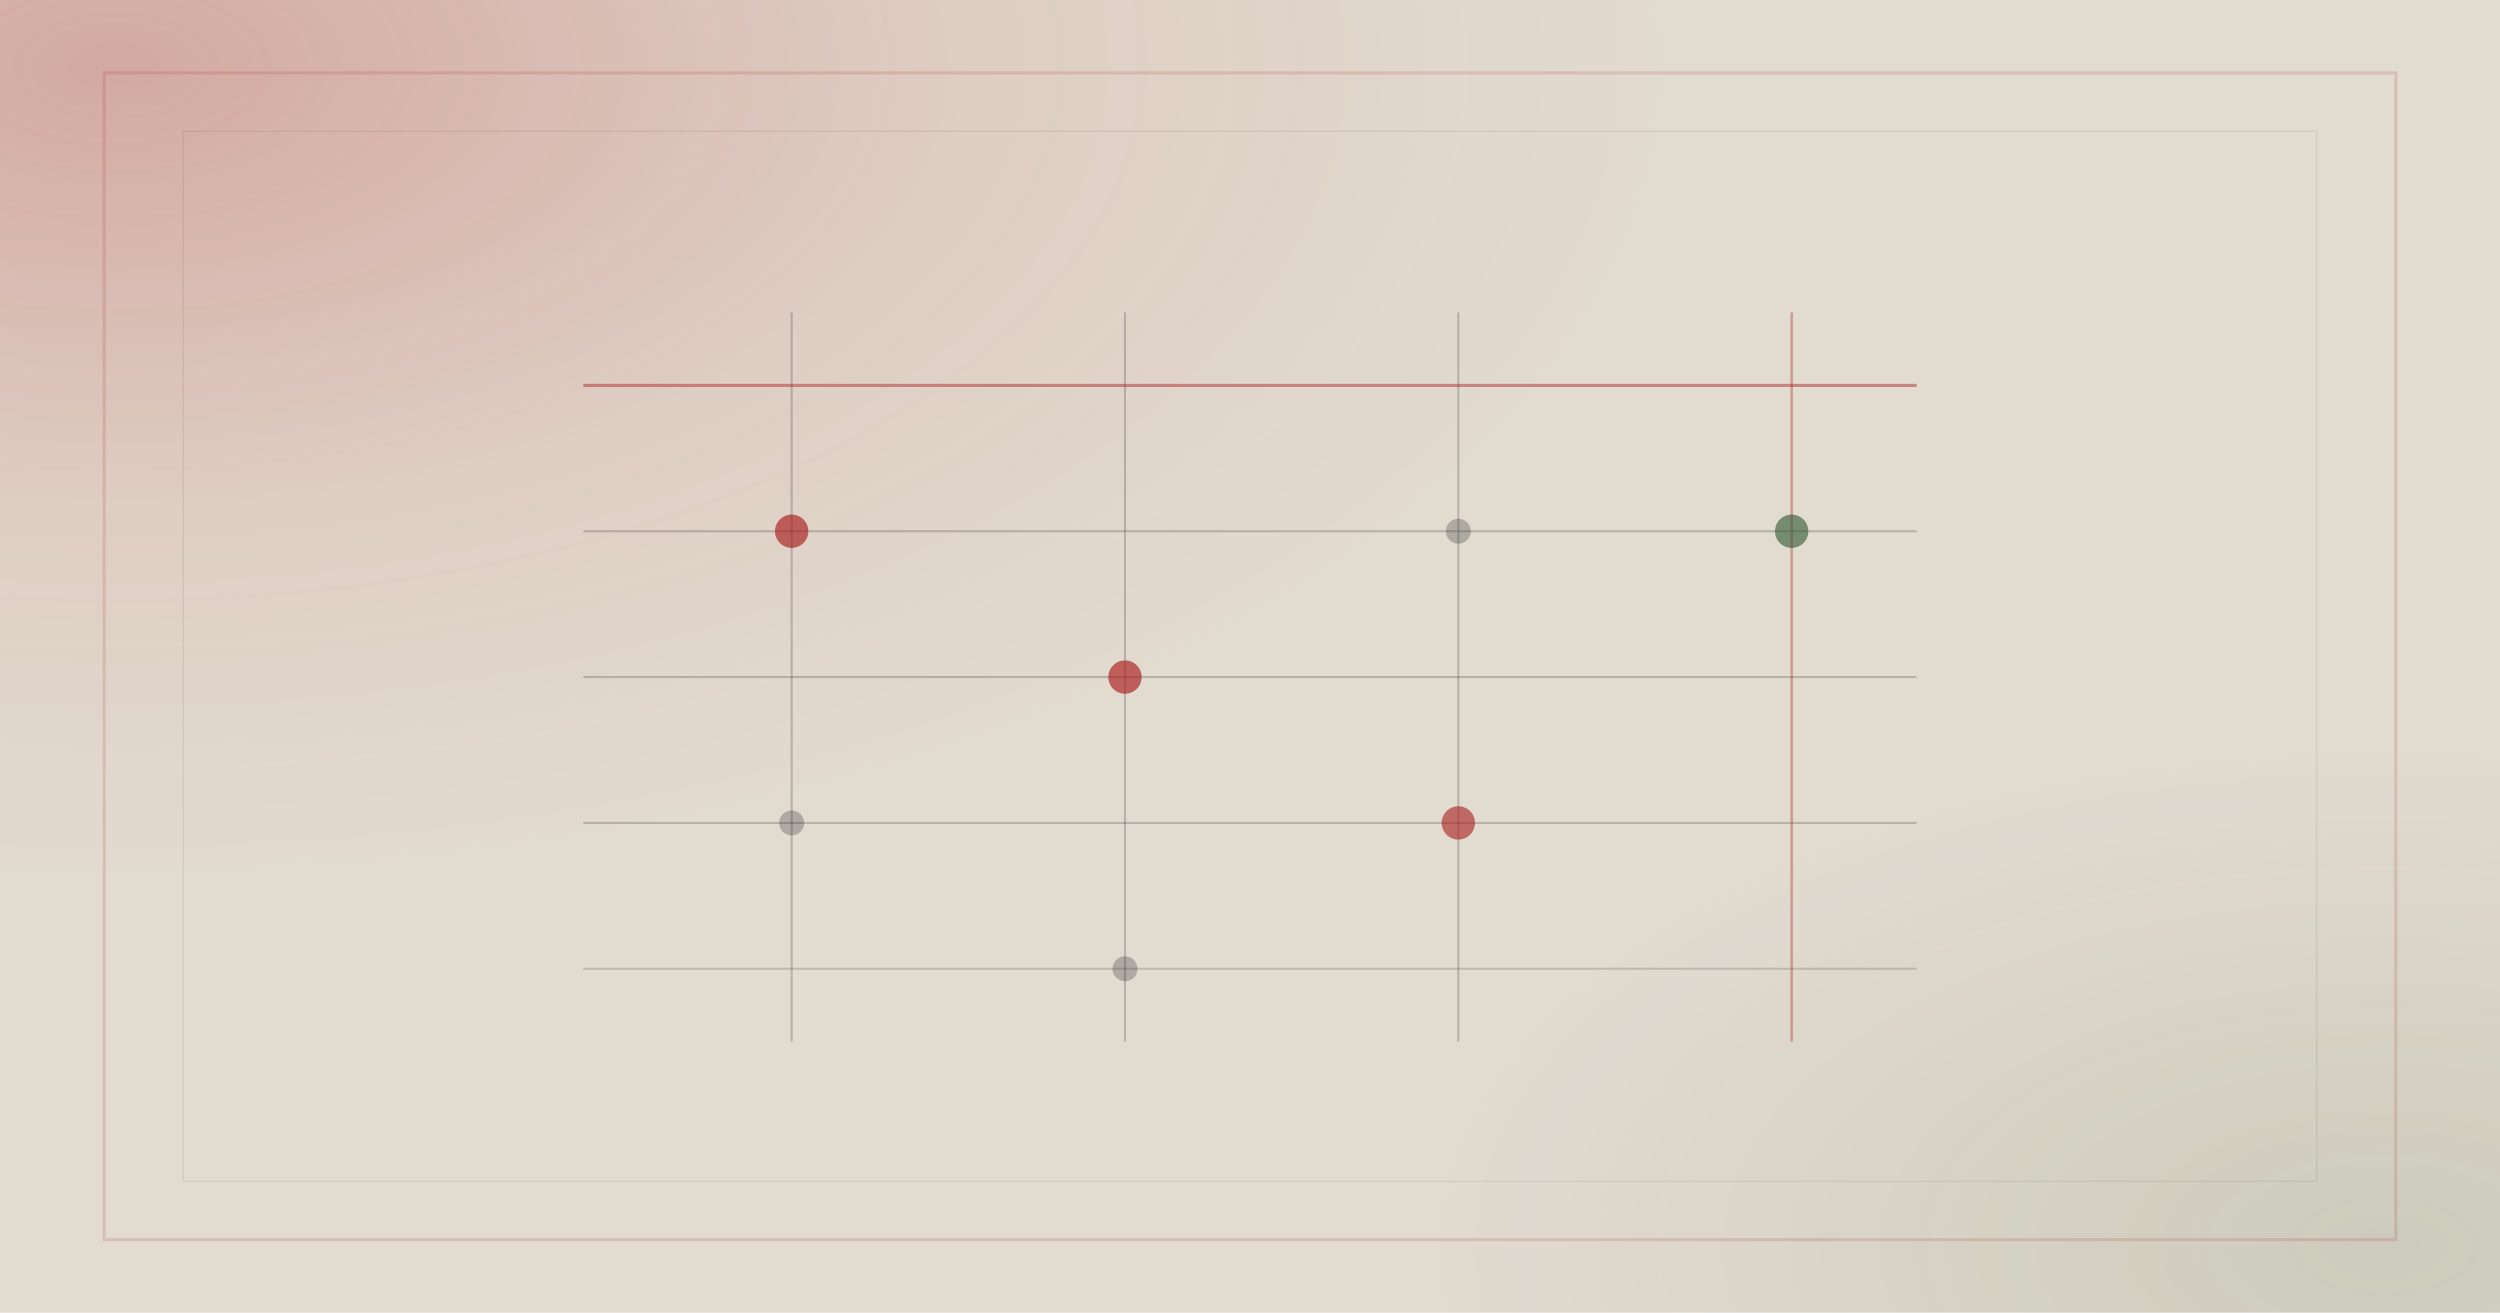
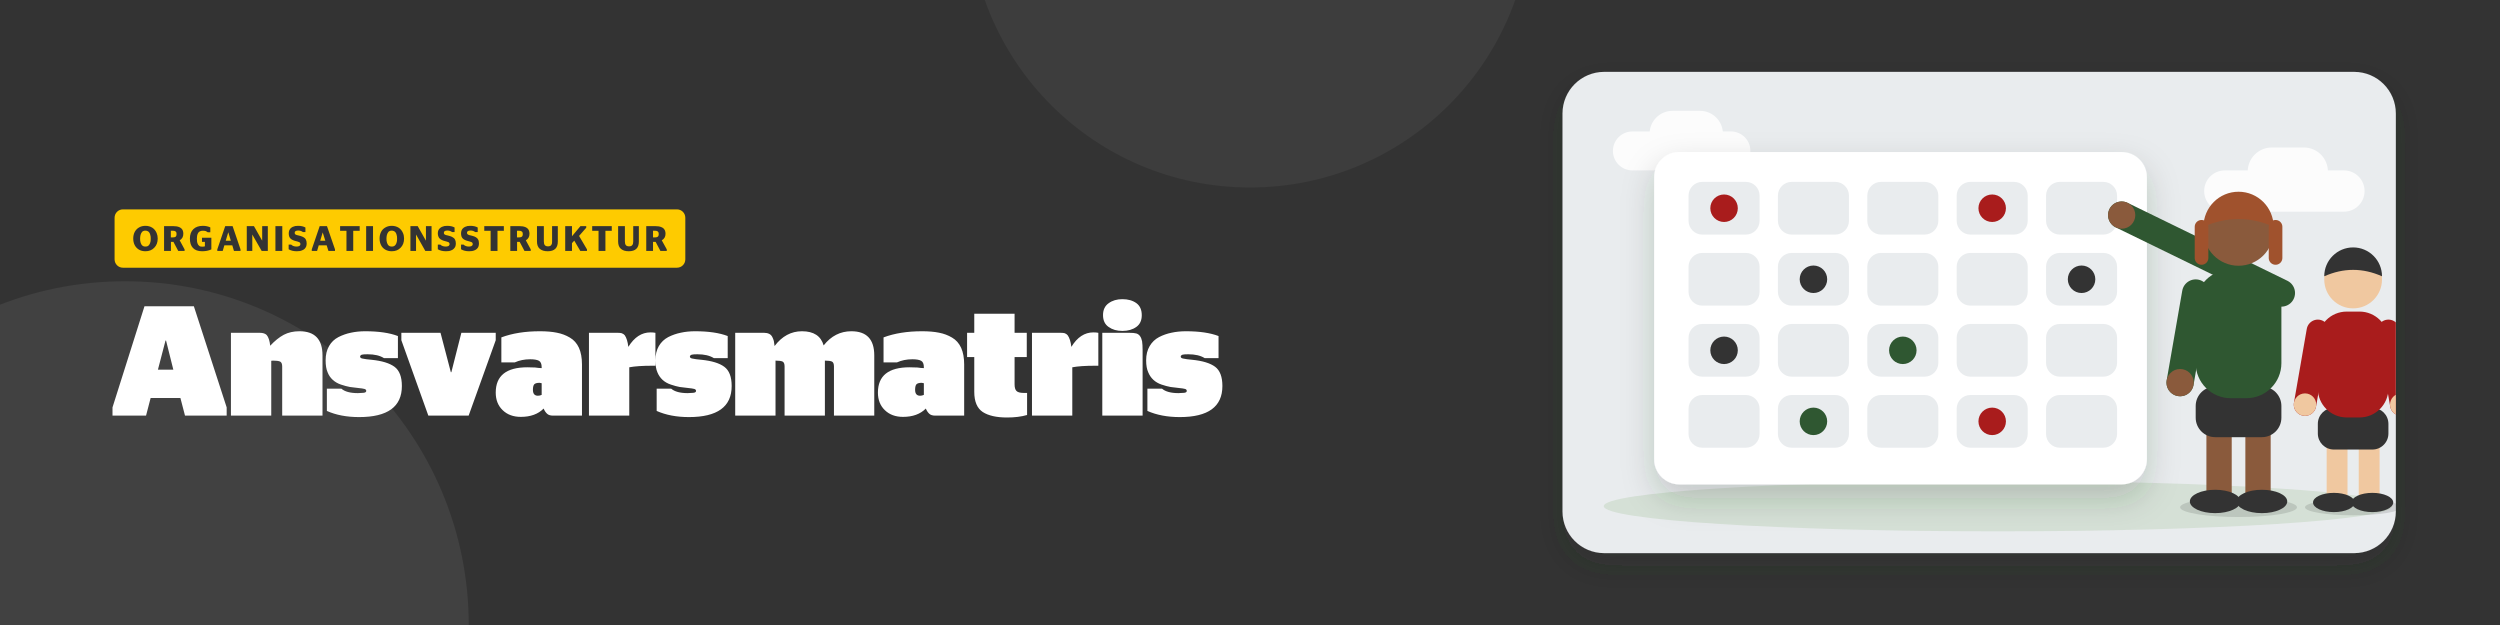
- <svg xmlns="http://www.w3.org/2000/svg" viewBox="0 0 1200 630">
+ <svg xmlns="http://www.w3.org/2000/svg" viewBox="0 0 2400 600" width="2400" height="600" role="img" aria-label="Ansvarsmatris">
  <defs>
-     <radialGradient id="r1" cx="5%" cy="5%" r="62%">
-       <stop offset="0%" stop-color="#A91C1C" stop-opacity="0.26" />
-       <stop offset="55%" stop-color="#A91C1C" stop-opacity="0.07" />
-       <stop offset="100%" stop-color="#A91C1C" stop-opacity="0" />
-     </radialGradient>
-     <radialGradient id="g1" cx="95%" cy="95%" r="38%">
-       <stop offset="0%" stop-color="#2F5731" stop-opacity="0.12" />
-       <stop offset="100%" stop-color="#2F5731" stop-opacity="0" />
-     </radialGradient>
+     <filter id="sh" x="-20%" y="-20%" width="140%" height="160%">
+       <feDropShadow dx="0" dy="12" stdDeviation="14" flood-color="#1F3A22" flood-opacity="0.2" />
+     </filter>
  </defs>
-   <rect width="1200" height="630" fill="#E2DBD0" />
-   <rect width="1200" height="630" fill="url(#r1)" />
-   <rect width="1200" height="630" fill="url(#g1)" />
-   <rect x="50" y="35" width="1100" height="560" fill="none" stroke="#A91C1C" stroke-width="1.5" opacity="0.15" />
-   <rect x="88" y="63" width="1024" height="504" fill="none" stroke="#333333" stroke-width="0.6" opacity="0.10" />
-   <line x1="280" y1="185" x2="920" y2="185" stroke="#A91C1C" stroke-width="1.5" opacity="0.45" />
-   <line x1="280" y1="255" x2="920" y2="255" stroke="#333333" stroke-width="1" opacity="0.25" />
-   <line x1="280" y1="325" x2="920" y2="325" stroke="#333333" stroke-width="1" opacity="0.25" />
-   <line x1="280" y1="395" x2="920" y2="395" stroke="#333333" stroke-width="1" opacity="0.25" />
-   <line x1="280" y1="465" x2="920" y2="465" stroke="#333333" stroke-width="1" opacity="0.2" />
-   <line x1="380" y1="150" x2="380" y2="500" stroke="#333333" stroke-width="1" opacity="0.25" />
-   <line x1="540" y1="150" x2="540" y2="500" stroke="#333333" stroke-width="1" opacity="0.25" />
-   <line x1="700" y1="150" x2="700" y2="500" stroke="#333333" stroke-width="1" opacity="0.25" />
-   <line x1="860" y1="150" x2="860" y2="500" stroke="#A91C1C" stroke-width="1.2" opacity="0.35" />
-   <circle cx="380" cy="255" r="8" fill="#A91C1C" opacity="0.65" />
-   <circle cx="540" cy="325" r="8" fill="#A91C1C" opacity="0.65" />
-   <circle cx="700" cy="395" r="8" fill="#A91C1C" opacity="0.6" />
-   <circle cx="860" cy="255" r="8" fill="#2F5731" opacity="0.6" />
-   <circle cx="380" cy="395" r="6" fill="#333333" opacity="0.3" />
-   <circle cx="700" cy="255" r="6" fill="#333333" opacity="0.3" />
-   <circle cx="540" cy="465" r="6" fill="#333333" opacity="0.3" />
+   <rect width="2400" height="600" fill="#333333" />
+   <circle cx="120" cy="600" r="330" fill="#FFFFFF" opacity=".07" />
+   <circle cx="1200" cy="-90" r="270" fill="#FFFFFF" opacity=".05" />
+   <rect x="110" y="201" width="547.9" height="56" rx="8" fill="#FECB00" />
+   <path d="M139.6 241.2Q136 241.2 133.3 239.6Q130.7 238 129.3 235.3Q127.9 232.5 127.9 229Q127.9 225.5 129.3 222.7Q130.8 219.9 133.4 218.4Q136.1 216.8 139.6 216.8Q143.4 216.8 146.2 218.6Q149 220.4 150.4 223.8Q151.4 226.1 151.4 229Q151.4 234.5 148.1 237.8Q144.9 241.2 139.6 241.2ZM139.6 236.7Q140.8 236.7 141.8 236.3Q142.7 235.8 143.2 235Q143.8 234.3 144.1 233.2Q144.5 232.2 144.6 231.2Q144.7 230.2 144.7 229.1Q144.7 228 144.6 227Q144.5 226 144.1 224.9Q143.8 223.9 143.2 223.1Q142.7 222.3 141.7 221.9Q140.8 221.4 139.6 221.4Q138.6 221.4 137.8 221.7Q137 222 136.4 222.6Q135.9 223.2 135.5 224Q135.1 224.7 134.9 225.6Q134.7 226.5 134.6 227.4Q134.5 228.2 134.5 229.1Q134.5 230.2 134.6 231.2Q134.8 232.2 135.1 233.3Q135.5 234.3 136 235.1Q136.6 235.8 137.5 236.3Q138.4 236.7 139.6 236.7ZM171.1 240.9 166.5 232.2H164.1V240.9H157.5V217.1H166.5Q168 217.1 169.4 217.3Q170.7 217.5 172 218Q173.2 218.5 174.1 219.3Q175 220.1 175.5 221.4Q176 222.7 176 224.4Q176 228.7 172.5 230.7L177.2 239.4V240.9ZM164 221.5V227.9H166.1Q167.8 227.9 168.7 227.2Q169.5 226.4 169.5 224.7Q169.5 223 168.7 222.3Q167.8 221.5 166.1 221.5ZM194 241.2Q188.2 241.2 185.2 238Q182.3 234.9 182.3 229.1Q182.3 223.2 185.6 220Q188.9 216.8 194.8 216.8Q198.7 216.8 201.9 218.3V223H199.5Q198.6 222.3 197.7 221.9Q196.4 221.5 194.8 221.5Q193.4 221.5 192.4 221.9Q191.3 222.3 190.7 223Q190.1 223.7 189.7 224.7Q189.3 225.7 189.2 226.7Q189 227.8 189 229Q189 229.9 189.1 230.6Q189.1 231.3 189.2 232.2Q189.4 233 189.6 233.6Q189.8 234.3 190.2 234.9Q190.6 235.5 191.1 235.9Q191.6 236.4 192.3 236.6Q193.1 236.8 194 236.8Q195.5 236.8 196.7 236.5V232.2H193.9V228.2H202.9V239.4Q199.2 241.2 194 241.2ZM208.6 240.9V239.4L216.2 217.1H223.3L230.9 239.4V240.9H224.6L223 235.5H215.4L213.8 240.9ZM219.1 223.1 216.7 231.1H221.6L219.2 223.1ZM236.9 240.9V217.1H243.8L251.6 230.9H251.7V217.1H257.1V240.9H251.2L242.3 225.3H242.2V240.9ZM271 240.9H264.4V217.1H271ZM284.9 241.2Q280.3 241.2 277.1 239.3V234.8H279.5Q281.4 236.7 284.7 236.7Q285.3 236.7 285.9 236.6Q286.5 236.5 287.1 236.3Q287.7 236 288 235.5Q288.4 235 288.4 234.3Q288.4 233.6 288 233.1Q287.7 232.6 287.1 232.4Q286.5 232.1 285.7 231.9Q284.5 231.6 283.8 231.4Q282.1 231 281 230.4Q279.8 229.9 278.9 229Q278 228.2 277.6 226.9Q277.2 225.7 277.2 224Q277.2 222.5 277.7 221.2Q278.2 220 279 219.2Q279.8 218.4 281 217.8Q282.1 217.3 283.4 217Q284.7 216.8 286.1 216.8Q290.4 216.8 293.2 218.4V222.8H290.8Q288.9 221.3 286.3 221.3Q282.9 221.3 282.9 223.5Q282.9 224.4 283.4 224.9Q284 225.4 285.1 225.7Q285.8 225.9 286.8 226.1Q287.9 226.4 288.7 226.6Q289.5 226.9 290.3 227.2Q291.2 227.6 291.8 228Q292.3 228.4 292.9 228.9Q293.4 229.5 293.7 230.2Q294 230.8 294.2 231.7Q294.4 232.6 294.4 233.7Q294.4 235.4 293.9 236.7Q293.3 238 292.5 238.8Q291.6 239.7 290.3 240.2Q289.1 240.8 287.8 241Q286.4 241.2 284.9 241.2ZM299.3 240.9V239.4L306.9 217.1H313.9L321.6 239.4V240.9H315.3L313.6 235.5H306L304.4 240.9ZM309.8 223.1 307.4 231.1H312.3L309.8 223.1ZM339.1 240.9H332.6V221.6H326.5V217.1H345.3V221.6H339.1ZM358.1 240.9H351.5V217.1H358.1ZM376.1 241.2Q372.5 241.2 369.8 239.6Q367.1 238 365.8 235.3Q364.4 232.5 364.4 229Q364.4 225.5 365.8 222.7Q367.2 219.9 369.9 218.4Q372.6 216.8 376.1 216.8Q379.8 216.8 382.7 218.6Q385.5 220.4 386.9 223.8Q387.9 226.1 387.9 229Q387.9 234.5 384.6 237.8Q381.4 241.2 376.1 241.2ZM376.1 236.7Q377.3 236.7 378.2 236.3Q379.2 235.8 379.7 235Q380.3 234.3 380.6 233.2Q381 232.2 381.1 231.2Q381.2 230.2 381.2 229.1Q381.2 228 381.1 227Q381 226 380.6 224.9Q380.3 223.9 379.7 223.1Q379.2 222.3 378.2 221.9Q377.3 221.4 376.1 221.4Q375.1 221.4 374.3 221.7Q373.5 222 372.9 222.6Q372.4 223.2 372 224Q371.6 224.7 371.4 225.6Q371.2 226.5 371.1 227.4Q371 228.2 371 229.1Q371 230.2 371.1 231.2Q371.3 232.2 371.6 233.3Q372 234.3 372.5 235.1Q373.1 235.8 374 236.3Q374.9 236.7 376.1 236.7ZM394 240.9V217.1H401L408.8 230.9H408.9V217.1H414.3V240.9H408.3L399.5 225.3H399.4V240.9ZM428.1 241.2Q423.5 241.2 420.3 239.3V234.8H422.7Q424.6 236.7 427.9 236.7Q428.5 236.7 429.1 236.6Q429.7 236.5 430.3 236.3Q430.9 236 431.2 235.5Q431.6 235 431.6 234.3Q431.6 233.6 431.2 233.1Q430.9 232.6 430.3 232.4Q429.7 232.1 428.8 231.9Q427.7 231.6 427 231.4Q425.3 231 424.2 230.4Q423 229.9 422.1 229Q421.2 228.2 420.8 226.9Q420.3 225.7 420.3 224Q420.3 222.5 420.8 221.2Q421.3 220 422.2 219.2Q423 218.4 424.2 217.8Q425.3 217.3 426.6 217Q427.9 216.8 429.3 216.8Q433.6 216.8 436.4 218.4V222.8H434Q432.1 221.3 429.5 221.3Q426.1 221.3 426.1 223.5Q426.1 224.4 426.6 224.9Q427.2 225.4 428.3 225.7Q428.9 225.9 430 226.1Q431.1 226.4 431.9 226.6Q432.7 226.9 433.5 227.2Q434.3 227.6 434.9 228Q435.5 228.4 436.1 228.9Q436.6 229.5 436.9 230.2Q437.2 230.8 437.4 231.7Q437.6 232.6 437.6 233.7Q437.6 235.4 437.1 236.7Q436.5 238 435.6 238.8Q434.8 239.7 433.5 240.2Q432.3 240.8 431 241Q429.6 241.2 428.1 241.2ZM450.3 241.2Q445.8 241.2 442.6 239.3V234.8H445Q446.9 236.7 450.1 236.7Q450.8 236.7 451.4 236.6Q451.9 236.5 452.5 236.3Q453.1 236 453.5 235.5Q453.8 235 453.8 234.3Q453.8 233.6 453.5 233.1Q453.1 232.6 452.5 232.4Q451.9 232.1 451.1 231.9Q449.9 231.6 449.3 231.4Q447.6 231 446.4 230.4Q445.2 229.9 444.3 229Q443.4 228.2 443 226.9Q442.6 225.7 442.6 224Q442.6 222.5 443.1 221.2Q443.6 220 444.4 219.2Q445.2 218.4 446.4 217.8Q447.6 217.3 448.8 217Q450.1 216.8 451.5 216.8Q455.8 216.8 458.6 218.4V222.8H456.2Q454.3 221.3 451.8 221.3Q448.3 221.3 448.3 223.5Q448.3 224.4 448.9 224.9Q449.5 225.4 450.5 225.7Q451.2 225.9 452.2 226.1Q453.3 226.4 454.1 226.6Q454.9 226.9 455.8 227.2Q456.6 227.6 457.2 228Q457.8 228.4 458.3 228.9Q458.8 229.5 459.1 230.2Q459.5 230.8 459.6 231.7Q459.8 232.6 459.8 233.7Q459.8 235.4 459.3 236.7Q458.8 238 457.9 238.8Q457 239.7 455.8 240.2Q454.5 240.8 453.2 241Q451.9 241.2 450.3 241.2ZM477.6 240.9H471V221.6H464.9V217.1H483.7V221.6H477.6ZM503.5 240.9 498.9 232.2H496.4V240.9H489.9V217.1H498.8Q500.4 217.1 501.7 217.3Q503 217.5 504.3 218Q505.5 218.5 506.4 219.3Q507.3 220.1 507.8 221.4Q508.3 222.7 508.3 224.4Q508.3 228.7 504.8 230.7L509.5 239.4V240.9ZM496.3 221.5V227.9H498.4Q500.1 227.9 501 227.2Q501.9 226.4 501.9 224.7Q501.9 223 501 222.3Q500.1 221.5 498.4 221.5ZM526.2 236.5Q527.4 236.5 528.1 236.1Q528.9 235.8 529.3 235.1Q529.7 234.5 529.9 233.7Q530 232.9 530 231.8V217.1H535.5V231.9Q535.5 241.2 525.8 241.2Q521 241.2 518.2 238.9Q515.5 236.6 515.5 231.9V217.1H522.1V231.8Q522.1 234.2 523 235.3Q523.9 236.5 526.2 236.5ZM542.6 240.9V217.1H549.1V226.8L557.2 217.1H562.8V218.6L555.9 226.5L563.5 239.4V240.9H557.1L551.3 231L549.1 233.4V240.9ZM581.2 240.9H574.6V221.6H568.5V217.1H587.3V221.6H581.2ZM604 236.5Q605.2 236.5 606 236.1Q606.7 235.8 607.1 235.1Q607.6 234.5 607.7 233.7Q607.9 232.9 607.9 231.8V217.1H613.3V231.9Q613.3 241.2 603.6 241.2Q598.8 241.2 596.1 238.9Q593.4 236.6 593.4 231.9V217.1H599.9V231.8Q599.9 234.2 600.8 235.3Q601.7 236.5 604 236.5ZM634 240.9 629.4 232.2H626.9V240.9H620.4V217.1H629.3Q630.9 217.1 632.2 217.3Q633.6 217.5 634.8 218Q636.1 218.5 637 219.3Q637.8 220.1 638.4 221.4Q638.9 222.7 638.9 224.4Q638.9 228.7 635.3 230.7L640.1 239.4V240.9ZM626.9 221.5V227.9H628.9Q630.7 227.9 631.5 227.2Q632.4 226.4 632.4 224.7Q632.4 223 631.5 222.3Q630.7 221.5 628.9 221.5Z" fill="#333333" />
+   <path d="M108 399V391.1L138.7 294H186.1L217.6 391.1V399H177.6L173.2 382.1H144.6L140.2 399ZM158.9 326.9 151.6 354.9H166.4L159.4 326.9ZM260.4 399H221.7V319.5H249.4Q253.9 319.5 256 321.6Q258.6 324.6 259.4 331.9Q265.9 324.9 272.4 321.4Q278.9 318 287.5 318Q309.6 318 309.6 341.2V399H270.9V351.8Q270.9 348.1 268.9 347.1Q266.8 346.2 262.4 346.2Q260.8 346.2 260.4 346.4ZM344.8 400.4Q326.9 400.4 313.8 394.5V373.1H327.7Q332.6 377.4 343.6 377.4Q345.7 377.4 349 377.1Q351.6 376.8 351.6 375.3Q351.6 373.5 349 373.2L347.5 372.9Q346 372.8 344.9 372.6Q339.7 372.1 335.9 371.5Q332.1 370.8 327.3 369.2Q322.6 367.6 319.4 364.6Q316.1 361.6 314.5 357.4Q312.6 353.1 312.6 345.9Q312.6 337.9 315.9 332.2Q319.1 326.6 324.9 323.6Q330.6 320.7 336.9 319.4Q343.3 318 350.6 318Q370 318 382 322.6V343.8H368.6Q362.8 340.1 352.9 340.1Q348.8 340.1 347.3 340.5Q345.7 341.2 345.7 342.3Q345.7 343.8 347.9 344.2Q350.9 344.9 356.8 345.4Q371.6 346.9 378.7 352.1Q385.8 357.3 385.8 370.6Q385.8 400.4 344.8 400.4ZM411.2 399 385.3 326.6V319.5H422.9L432.8 357.3H433.3L442.9 319.5H475.9V326.6L449.9 399ZM558.7 399H530.9Q527 399 525.1 397.1Q523.1 395.2 521.9 392.2Q514 400.2 500 400.2Q489.2 400.2 482.6 393.8Q475.9 387.4 475.9 376.9Q475.9 352.6 506.3 352.6Q511.4 352.6 513.7 352.8Q514.9 352.9 517 353.2Q519.1 353.4 520 353.4V352.6Q520 347.7 517.3 346.3Q514.6 344.9 509 344.9Q500.8 344.9 494.2 347.9H481.3V323.9Q497 318 518.3 318Q527.8 318 534.6 319.4Q541.4 320.7 547.1 324.1Q552.8 327.4 555.8 333.9Q558.7 340.4 558.7 349.9ZM516.4 379.9Q518.2 379.9 520 379.1V367.9Q518.8 367.6 518 367.5Q514.3 367.5 512.9 368.9Q511.6 370.4 511.6 374.2Q511.6 379.9 516.4 379.9ZM629.2 351.1H626.2Q612.1 351.1 604.1 352.6V399H565.4V319.5H593.2Q595.4 319.5 596.9 319.9Q598.9 320.7 599.8 321.9Q602.3 325.5 603.2 333Q611.8 319.1 624.4 319.1Q627.2 319.1 629.2 319.5ZM661.4 400.4Q643.6 400.4 630.4 394.5V373.1H644.3Q649.3 377.4 660.2 377.4Q662.3 377.4 665.6 377.1Q668.2 376.8 668.2 375.3Q668.2 373.5 665.6 373.2L664.1 372.9Q662.6 372.8 661.6 372.6Q656.3 372.1 652.5 371.5Q648.7 370.8 644 369.2Q639.2 367.6 636 364.6Q632.8 361.6 631.1 357.4Q629.2 353.1 629.2 345.9Q629.2 337.9 632.5 332.2Q635.8 326.6 641.5 323.6Q647.2 320.7 653.6 319.4Q659.9 318 667.3 318Q686.6 318 698.6 322.6V343.8H685.3Q679.4 340.1 669.5 340.1Q665.5 340.1 664 340.5Q662.3 341.2 662.3 342.3Q662.3 343.8 664.6 344.2Q667.6 344.9 673.4 345.4Q688.3 346.9 695.3 352.1Q702.4 357.3 702.4 370.6Q702.4 400.4 661.4 400.4ZM744.5 399H705.8V319.5H733.6Q736.4 319.5 738.4 320.5Q740.3 321.4 741.4 323.5Q742.4 325.5 742.9 327.4Q743.3 329.2 743.6 332.2Q754.3 318 769.9 318Q786.8 318 790.7 331.6Q801.4 318 817.3 318Q839.3 318 839.3 341.2V399H800.6V351.8Q800.6 348.1 798.7 347.1Q796.6 346.2 792.2 346.2H791.9V399H753.2V351.8Q753.2 348.1 751.3 347.1Q749.3 346.2 744.8 346.2H744.5ZM925.6 399H897.8Q893.9 399 892 397.1Q890 395.2 888.8 392.2Q880.9 400.2 866.9 400.2Q856.1 400.2 849.5 393.8Q842.8 387.4 842.8 376.9Q842.8 352.6 873.2 352.6Q878.3 352.6 880.6 352.8Q881.8 352.9 883.9 353.2Q886 353.4 886.9 353.4V352.6Q886.9 347.7 884.2 346.3Q881.5 344.9 875.9 344.9Q867.7 344.9 861.1 347.9H848.2V323.9Q863.9 318 885.2 318Q894.7 318 901.5 319.4Q908.3 320.7 914 324.1Q919.7 327.4 922.7 333.9Q925.6 340.4 925.6 349.9ZM883.3 379.9Q885.1 379.9 886.9 379.1V367.9Q885.7 367.6 884.9 367.5Q881.2 367.5 879.8 368.9Q878.5 370.4 878.5 374.2Q878.5 379.9 883.3 379.9ZM928.4 342.8V319.5H935.3V301.2H974V319.5H985.7V342.8H974V369Q974 373.5 975.8 375.3Q977.6 377.2 982.7 377.2H986V398.4Q977.8 400.8 966.8 400.8Q951.5 400.8 943.4 395.5Q935.3 390.1 935.3 376.2V342.8ZM1054.4 351.1H1051.4Q1037.3 351.1 1029.4 352.6V399H990.7V319.5H1018.4Q1020.7 319.5 1022.2 319.9Q1024.1 320.7 1025 321.9Q1027.6 325.5 1028.5 333Q1037 319.1 1049.6 319.1Q1052.5 319.1 1054.4 319.5ZM1096.9 399H1058.2V319.5H1084.3Q1088.5 319.5 1090.8 320.1Q1095.1 321.3 1096.4 327.6Q1096.9 330.9 1096.9 336ZM1077.5 287.2Q1085.6 287.2 1090.9 291Q1096.1 294.8 1096.1 302.6Q1096.1 310.2 1090.8 313.9Q1085.5 317.7 1077.5 317.7Q1069.6 317.7 1064.3 313.9Q1058.9 310.2 1058.9 302.5Q1058.9 294.9 1064.3 291.1Q1069.6 287.2 1077.5 287.2ZM1132.6 400.4Q1114.8 400.4 1101.5 394.5V373.1H1115.5Q1120.5 377.4 1131.4 377.4Q1133.5 377.4 1136.8 377.1Q1139.3 376.8 1139.3 375.3Q1139.3 373.5 1136.8 373.2L1135.3 372.9Q1133.8 372.8 1132.8 372.6Q1127.5 372.1 1123.7 371.5Q1119.8 370.8 1115.1 369.2Q1110.4 367.6 1107.2 364.6Q1104 361.6 1102.3 357.4Q1100.3 353.1 1100.3 345.9Q1100.3 337.9 1103.7 332.2Q1107 326.6 1112.7 323.6Q1118.3 320.7 1124.7 319.4Q1131.1 318 1138.5 318Q1157.8 318 1169.8 322.6V343.8H1156.5Q1150.6 340.1 1140.7 340.1Q1136.7 340.1 1135.2 340.5Q1133.5 341.2 1133.5 342.3Q1133.5 343.8 1135.8 344.2Q1138.8 344.9 1144.6 345.4Q1159.5 346.9 1166.5 352.1Q1173.5 357.3 1173.5 370.6Q1173.5 400.4 1132.6 400.4Z" fill="#FFFFFF" />
+   <rect x="1500" y="69" width="800" height="462" rx="40" fill="#E9ECEE" filter="url(#sh)" />
+   <clipPath id="pc">
+     <rect x="1500" y="69" width="800" height="462" rx="40" />
+   </clipPath>
+   <g clip-path="url(#pc)">
+     <g transform="translate(1500,69) scale(1.1)">
+       <g fill="#FFFFFF" opacity=".85">
+         <rect x="44" y="52" width="120" height="34" rx="17" />
+         <rect x="76" y="34" width="64" height="40" rx="20" />
+         <rect x="560" y="86" width="140" height="36" rx="18" />
+         <rect x="598" y="66" width="70" height="42" rx="21" />
+       </g>
+       <ellipse cx="380" cy="379" rx="344" ry="22" fill="#D5E0D6" />
+       <rect x="80" y="70" width="430" height="290" rx="22" fill="#FFFFFF" filter="url(#sh)" />
+       <rect x="110" y="96" width="62" height="46" rx="12" fill="#E9ECEE" />
+       <circle cx="141" cy="119" r="12" fill="#A91C1C" />
+       <rect x="188" y="96" width="62" height="46" rx="12" fill="#E9ECEE" />
+       <rect x="266" y="96" width="62" height="46" rx="12" fill="#E9ECEE" />
+       <rect x="344" y="96" width="62" height="46" rx="12" fill="#E9ECEE" />
+       <circle cx="375" cy="119" r="12" fill="#A91C1C" />
+       <rect x="422" y="96" width="62" height="46" rx="12" fill="#E9ECEE" />
+       <rect x="110" y="158" width="62" height="46" rx="12" fill="#E9ECEE" />
+       <rect x="188" y="158" width="62" height="46" rx="12" fill="#E9ECEE" />
+       <circle cx="219" cy="181" r="12" fill="#333333" />
+       <rect x="266" y="158" width="62" height="46" rx="12" fill="#E9ECEE" />
+       <rect x="344" y="158" width="62" height="46" rx="12" fill="#E9ECEE" />
+       <rect x="422" y="158" width="62" height="46" rx="12" fill="#E9ECEE" />
+       <circle cx="453" cy="181" r="12" fill="#333333" />
+       <rect x="110" y="220" width="62" height="46" rx="12" fill="#E9ECEE" />
+       <circle cx="141" cy="243" r="12" fill="#333333" />
+       <rect x="188" y="220" width="62" height="46" rx="12" fill="#E9ECEE" />
+       <rect x="266" y="220" width="62" height="46" rx="12" fill="#E9ECEE" />
+       <circle cx="297" cy="243" r="12" fill="#2F5731" />
+       <rect x="344" y="220" width="62" height="46" rx="12" fill="#E9ECEE" />
+       <rect x="422" y="220" width="62" height="46" rx="12" fill="#E9ECEE" />
+       <rect x="110" y="282" width="62" height="46" rx="12" fill="#E9ECEE" />
+       <rect x="188" y="282" width="62" height="46" rx="12" fill="#E9ECEE" />
+       <circle cx="219" cy="305" r="12" fill="#2F5731" />
+       <rect x="266" y="282" width="62" height="46" rx="12" fill="#E9ECEE" />
+       <rect x="344" y="282" width="62" height="46" rx="12" fill="#E9ECEE" />
+       <circle cx="375" cy="305" r="12" fill="#A91C1C" />
+       <rect x="422" y="282" width="62" height="46" rx="12" fill="#E9ECEE" />
+       <g transform="translate(590,380) scale(1.7)">
+         <ellipse cx="0" cy="0" rx="30" ry="5" fill="#000" opacity=".12" />
+         <path d="M-10,-44 V-6 M10,-44 V-6" stroke="#8A5A3C" stroke-width="13" stroke-linecap="round" fill="none" />
+         <ellipse cx="-12" cy="-3" rx="13" ry="6" fill="#333333" />
+         <ellipse cx="12" cy="-3" rx="13" ry="6" fill="#333333" />
+         <rect x="-22" y="-62" width="44" height="26" rx="10" fill="#333333" />
+         <rect x="-22" y="-122" width="44" height="66" rx="18" fill="#2F5731" />
+         <path d="M-22,-110 L-30,-64" stroke="#2F5731" stroke-width="14" stroke-linecap="round" fill="none" />
+         <circle cx="-30" cy="-64" r="7" fill="#8A5A3C" />
+         <path d="M22,-110 L-60,-150" stroke="#2F5731" stroke-width="14" stroke-linecap="round" fill="none" />
+         <circle cx="-60" cy="-150" r="7" fill="#8A5A3C" />
+         <circle cx="0" cy="-142" r="18" fill="#8A5A3C" />
+         <path d="M-18,-144 A18,18 0 0 1 18,-144 Q0,-152 -18,-144 Z" fill="#A0522D" />
+         <path d="M-19,-144 V-128 M19,-144 V-128" stroke="#A0522D" stroke-width="7" stroke-linecap="round" />
+       </g>
+       <g transform="translate(690,380) scale(1.4)">
+         <ellipse cx="0" cy="0" rx="30" ry="5" fill="#000" opacity=".12" />
+         <path d="M-10,-44 V-6 M10,-44 V-6" stroke="#F0C8A0" stroke-width="13" stroke-linecap="round" fill="none" />
+         <ellipse cx="-12" cy="-3" rx="13" ry="6" fill="#333333" />
+         <ellipse cx="12" cy="-3" rx="13" ry="6" fill="#333333" />
+         <rect x="-22" y="-62" width="44" height="26" rx="10" fill="#333333" />
+         <rect x="-22" y="-122" width="44" height="66" rx="18" fill="#A91C1C" />
+         <path d="M-22,-110 L-30,-64" stroke="#A91C1C" stroke-width="14" stroke-linecap="round" fill="none" />
+         <circle cx="-30" cy="-64" r="7" fill="#F0C8A0" />
+         <path d="M22,-110 L30,-64" stroke="#A91C1C" stroke-width="14" stroke-linecap="round" fill="none" />
+         <circle cx="30" cy="-64" r="7" fill="#F0C8A0" />
+         <circle cx="0" cy="-142" r="18" fill="#F0C8A0" />
+         <path d="M-18,-144 A18,18 0 0 1 18,-144 Q0,-152 -18,-144 Z" fill="#333333" />
+       </g>
+     </g>
+   </g>
</svg>
